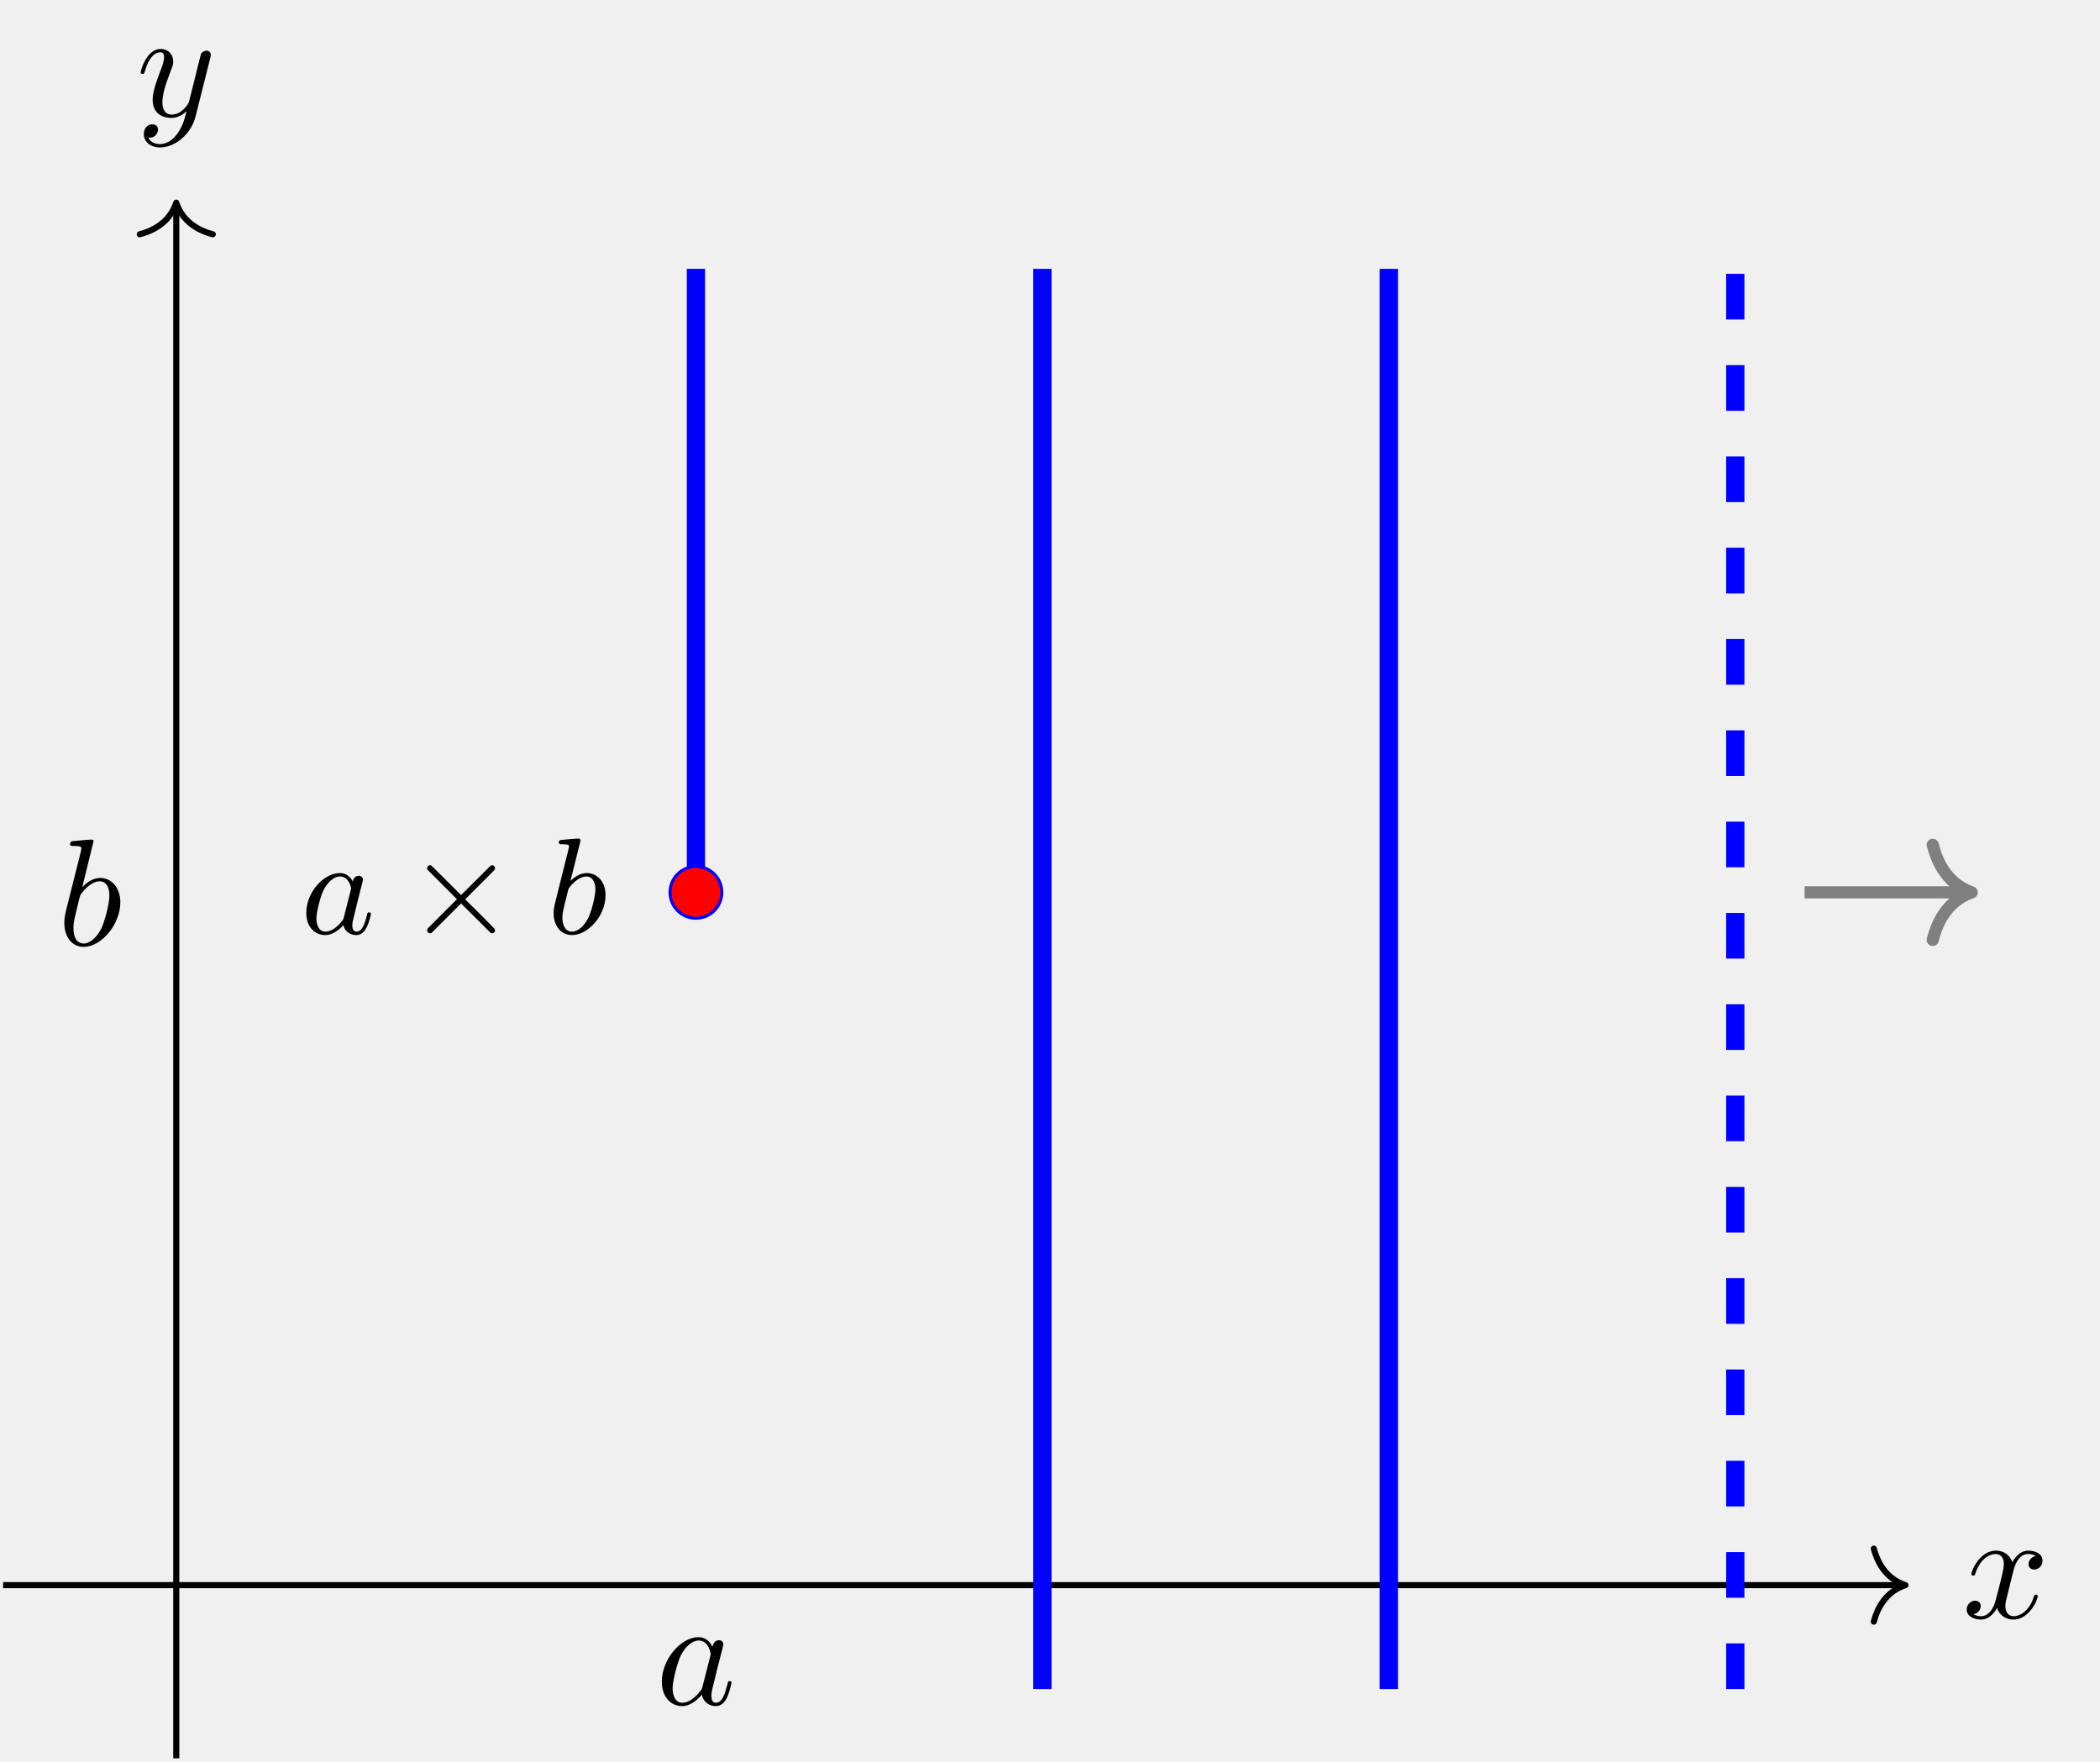
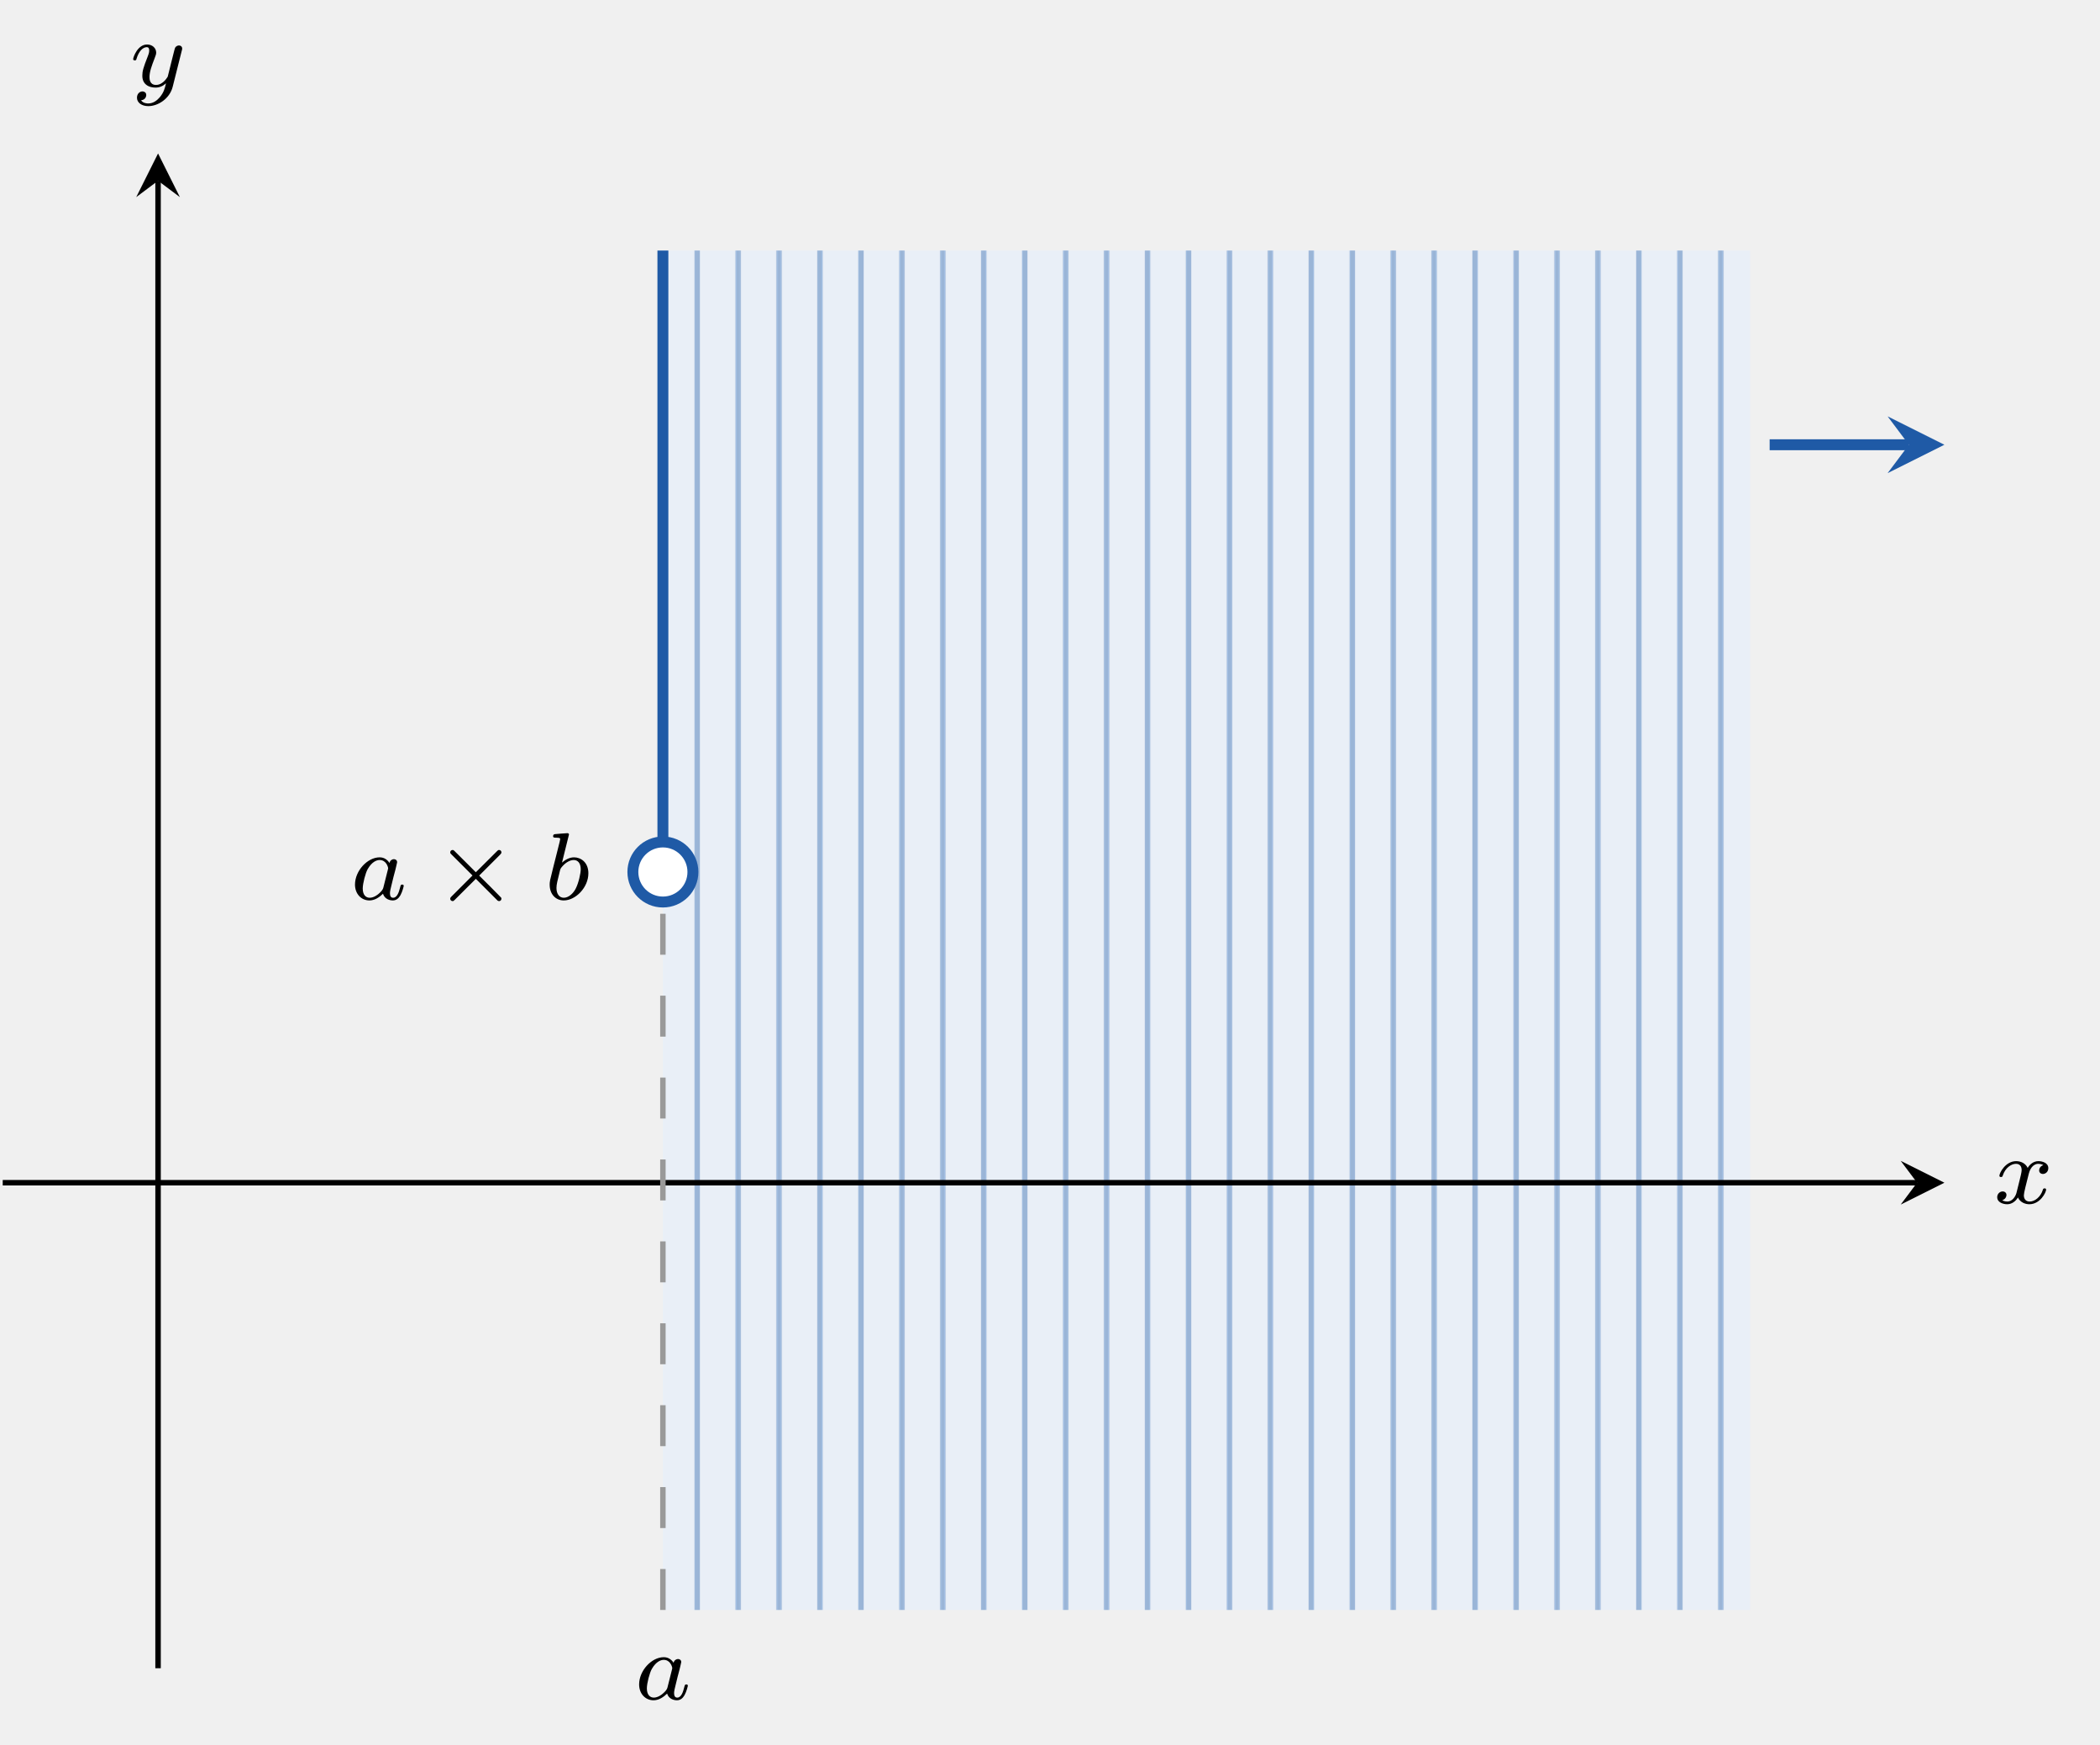
- <svg xmlns="http://www.w3.org/2000/svg" version="1.1" width="137.458pt" height="115.314pt" viewBox="-69.011 -69.011 137.458 115.314">
-   <defs />
+ <svg xmlns="http://www.w3.org/2000/svg" xmlns:xlink="http://www.w3.org/1999/xlink" version="1.1" width="153.29pt" height="127.341pt" viewBox="-69.011 -69.011 153.29 127.341">
+   <defs>
+     <pattern height="100.0" id="pgfpat2" patternTransform="matrix(1.0 0.0 0.0 1.0 0.0 0.0)" patternUnits="userSpaceOnUse" width="3.0" />
+     <symbol id="pgfsym2">
+       <g stroke-width="0.4">
+         <path d="M.5 0V100" fill="none" />
+       </g>
+     </symbol>
+   </defs>
  <g id="page1">
-     <g stroke-miterlimit="10" transform="translate(-57.47335,34.76467)scale(0.996264,-0.996264)">
+     <g stroke-miterlimit="10" transform="translate(-57.47356,17.3056)scale(0.996264,-0.996264)">
      <g fill="#000" stroke="#000">
        <g stroke-width="0.4">
-           <path d="M-11.381 0H113.411" fill="none" />
-           <g transform="translate(113.6114,0.0)">
-             <g stroke-dasharray="none" stroke-dashoffset="0.0">
-               <g stroke-linecap="round">
-                 <g stroke-linejoin="round">
-                   <path d="M-2.08 2.4C-1.7 .96-.853 .28 0 0C-.853-.28-1.7-.96-2.08-2.4" fill="none" />
+           <g fill="#e9eff7" stroke="#e9eff7">
+             <path d="M36.989-31.298V68.286H116.656V-31.298ZM116.656 68.286" stroke="none" />
+           </g>
+           <pattern id="pgfupat1" xlink:href="#pgfpat2">
+             <g fill="#9ab5d7" stroke="#9ab5d7">
+               <use xlink:href="#pgfsym2" />
+             </g>
+           </pattern>
+           <g fill="url(#pgfupat1)">
+             <path d="M36.989-31.298V68.286H116.656V-31.298ZM116.656 68.286" stroke="none" />
+           </g>
+           <g stroke-width="0.4">
+             <path d="M-11.381 0H128.883" fill="none" />
+             <g transform="translate(128.8828,0.0)">
+               <path d="M2 0L-1.2 1.6L0 0L-1.2-1.6" stroke="none" />
+             </g>
+             <g transform="translate(134.4158,-1.50694)">
+               <g stroke="none" transform="scale(-1.00375,1.00375)translate(-57.47356,17.3056)scale(-1,-1)">
+                 <g fill="#000">
+                   <g stroke="none">
+                     <path d="M-55.737 16.566C-55.807 16.803-56.037 17.18-56.393 17.18C-56.414 17.18-56.623 17.18-56.769 17.082C-56.483 16.992-56.462 16.741-56.462 16.699C-56.462 16.545-56.581 16.441-56.741 16.441C-56.937 16.441-57.139 16.608-57.139 16.866C-57.139 17.215-56.748 17.375-56.407 17.375C-56.086 17.375-55.8 17.173-55.625 16.88C-55.458 17.25-55.075 17.375-54.796 17.375C-53.994 17.375-53.568 16.504-53.568 16.308C-53.568 16.218-53.659 16.218-53.68 16.218C-53.777 16.218-53.784 16.253-53.812 16.336C-53.959 16.817-54.377 17.18-54.768 17.18C-55.047 17.18-55.193 16.992-55.193 16.727C-55.193 16.545-55.026 15.911-54.83 15.137C-54.691 14.6-54.377 14.425-54.147 14.425C-54.133 14.425-53.917 14.425-53.77 14.523C-53.994 14.586-54.077 14.781-54.077 14.907C-54.077 15.06-53.959 15.165-53.798 15.165S-53.408 15.032-53.408 14.739C-53.408 14.349-53.854 14.23-54.133 14.23C-54.482 14.23-54.761 14.46-54.914 14.725C-55.04 14.439-55.36 14.23-55.751 14.23C-56.532 14.23-56.978 15.088-56.978 15.297C-56.978 15.388-56.881 15.388-56.86 15.388C-56.769 15.388-56.762 15.36-56.727 15.269C-56.553 14.725-56.114 14.425-55.772 14.425C-55.542 14.425-55.354 14.551-55.354 14.886C-55.354 15.025-55.437 15.374-55.5 15.611L-55.737 16.566Z" />
+                   </g>
                </g>
              </g>
            </g>
          </g>
-           <g transform="translate(117.3444,-2.15277)">
-             <g stroke="none" transform="scale(-1.00375,1.00375)translate(-57.47335,34.76467)scale(-1,-1)">
-               <g fill="#000">
-                 <g stroke="none">
-                   <path d="M-54.146 31.756C-54.086 31.497-53.857 30.58-53.16 30.58C-53.11 30.58-52.871 30.58-52.661 30.71C-52.94 30.76-53.14 31.009-53.14 31.248C-53.14 31.407-53.03 31.597-52.761 31.597C-52.542 31.597-52.223 31.417-52.223 31.019C-52.223 30.501-52.811 30.361-53.15 30.361C-53.727 30.361-54.076 30.889-54.196 31.118C-54.445 30.461-54.983 30.361-55.272 30.361C-56.308 30.361-56.876 31.646-56.876 31.895C-56.876 31.995-56.776 31.995-56.756 31.995C-56.676 31.995-56.646 31.975-56.627 31.885C-56.288 30.829-55.63 30.58-55.292 30.58C-55.102 30.58-54.754 30.67-54.754 31.248C-54.754 31.557-54.923 32.224-55.292 33.619C-55.451 34.237-55.8 34.655-56.238 34.655C-56.298 34.655-56.527 34.655-56.736 34.526C-56.487 34.476-56.268 34.267-56.268 33.988C-56.268 33.719-56.487 33.639-56.636 33.639C-56.935 33.639-57.184 33.898-57.184 34.217C-57.184 34.675-56.686 34.874-56.248 34.874C-55.59 34.874-55.232 34.177-55.202 34.117C-55.082 34.486-54.724 34.874-54.126 34.874C-53.1 34.874-52.532 33.589-52.532 33.34C-52.532 33.24-52.622 33.24-52.651 33.24C-52.741 33.24-52.761 33.28-52.781 33.35C-53.11 34.416-53.787 34.655-54.106 34.655C-54.495 34.655-54.654 34.336-54.654 33.998C-54.654 33.778-54.594 33.559-54.485 33.121L-54.146 31.756Z" />
+           <g stroke-width="0.4">
+             <path d="M0-35.566V73.4" fill="none" />
+             <g transform="matrix(0.0,1.0,-1.0,0.0,0.0,73.39961)">
+               <path d="M2 0L-1.2 1.6L0 0L-1.2-1.6" stroke="none" />
+             </g>
+             <g transform="translate(-2.15337,80.29364)">
+               <g stroke="none" transform="scale(-1.00375,1.00375)translate(-57.47356,17.3056)scale(-1,-1)">
+                 <g fill="#000">
+                   <g stroke="none">
+                     <path d="M-53.596 14.676C-53.568 14.579-53.568 14.565-53.568 14.523C-53.568 14.384-53.68 14.3-53.798 14.3C-53.875 14.3-54.008 14.335-54.084 14.467C-54.105 14.509-54.161 14.732-54.196 14.872L-54.342 15.451C-54.384 15.618-54.6 16.497-54.621 16.573C-54.628 16.573-54.935 17.18-55.479 17.18C-55.953 17.18-55.953 16.727-55.953 16.601C-55.953 16.225-55.793 15.785-55.584 15.248C-55.5 15.025-55.465 14.941-55.465 14.823C-55.465 14.488-55.751 14.23-56.128 14.23C-56.832 14.23-57.146 15.179-57.146 15.297C-57.146 15.388-57.048 15.388-57.027 15.388C-56.93 15.388-56.923 15.353-56.902 15.276C-56.727 14.697-56.427 14.425-56.149 14.425C-56.03 14.425-55.974 14.502-55.974 14.669C-55.974 14.83-56.037 14.983-56.072 15.074C-56.407 15.925-56.476 16.183-56.476 16.49C-56.476 16.608-56.476 16.936-56.204 17.159C-55.988 17.34-55.695 17.375-55.507 17.375C-55.228 17.375-54.977 17.271-54.747 17.062C-54.837 17.445-54.914 17.738-55.207 18.087C-55.395 18.303-55.674 18.533-56.044 18.533C-56.093 18.533-56.421 18.533-56.567 18.303C-56.19 18.261-56.19 17.926-56.19 17.919C-56.19 17.696-56.393 17.654-56.462 17.654C-56.637 17.654-56.867 17.794-56.867 18.115C-56.867 18.47-56.532 18.728-56.037 18.728C-55.333 18.728-54.475 18.184-54.259 17.313L-53.596 14.676Z" />
+                   </g>
                </g>
              </g>
            </g>
          </g>
-           <path d="M0-11.381V90.649" fill="none" />
-           <g transform="matrix(0.0,1.0,-1.0,0.0,0.0,90.84912)">
-             <g stroke-dasharray="none" stroke-dashoffset="0.0">
-               <g stroke-linecap="round">
-                 <g stroke-linejoin="round">
-                   <path d="M-2.08 2.4C-1.7 .96-.853 .28 0 0C-.853-.28-1.7-.96-2.08-2.4" fill="none" />
+           <g fill="#999" stroke="#999">
+             <g stroke-dasharray="3.0,3.0" stroke-dashoffset="0.0">
+               <path d="M36.989-31.298V22.762" fill="none" />
+             </g>
+           </g>
+           <g fill="#1f5aa6" stroke="#1f5aa6">
+             <g stroke-width="0.8">
+               <path d="M36.989 22.762V68.286" fill="none" />
+             </g>
+           </g>
+           <g fill="#1f5aa6" stroke="#1f5aa6">
+             <g stroke-width="0.8">
+               <g fill="#fff">
+                 <path d="M39.189 22.762C39.189 23.977 38.204 24.962 36.989 24.962C35.774 24.962 34.789 23.977 34.789 22.762S35.774 20.562 36.989 20.562C38.204 20.562 39.189 21.547 39.189 22.762ZM36.989 22.762" />
+               </g>
+             </g>
+           </g>
+           <g transform="translate(14.0023,20.7484)">
+             <g stroke="none" transform="scale(-1.00375,1.00375)translate(-57.47356,17.3056)scale(-1,-1)">
+               <g fill="#000">
+                 <g stroke="none">
+                   <path d="M-54.531 14.642C-54.677 14.411-54.914 14.23-55.249 14.23C-56.142 14.23-57.048 15.213-57.048 16.218C-57.048 16.894-56.595 17.375-55.995 17.375C-55.619 17.375-55.284 17.159-55.005 16.887C-54.872 17.306-54.468 17.375-54.287 17.375C-54.035 17.375-53.861 17.222-53.736 17.006C-53.582 16.734-53.491 16.336-53.491 16.308C-53.491 16.218-53.582 16.218-53.603 16.218C-53.701 16.218-53.708 16.246-53.757 16.434C-53.84 16.769-53.973 17.18-54.266 17.18C-54.447 17.18-54.496 17.027-54.496 16.838C-54.496 16.72-54.44 16.469-54.391 16.287C-54.342 16.099-54.273 15.813-54.238 15.66L-54.098 15.13C-54.056 14.948-53.973 14.621-53.973 14.586C-53.973 14.432-54.098 14.363-54.21 14.363C-54.328 14.363-54.489 14.446-54.531 14.642ZM-54.977 16.434C-55.026 16.629-55.179 16.769-55.333 16.901C-55.395 16.957-55.674 17.18-55.974 17.18C-56.232 17.18-56.483 16.999-56.483 16.504C-56.483 16.134-56.281 15.367-56.121 15.088C-55.8 14.53-55.444 14.425-55.249 14.425C-54.761 14.425-54.628 14.955-54.628 15.032C-54.628 15.06-54.642 15.109-54.649 15.13L-54.977 16.434Z" />
+                   <path d="M-46.456 14.035C-46.38 13.958-46.359 13.916-46.359 13.867C-46.359 13.756-46.449 13.693-46.526 13.693C-46.596 13.693-46.617 13.714-46.7 13.798L-48.228 15.318L-49.762 13.791C-49.832 13.721-49.859 13.693-49.922 13.693C-50.02 13.693-50.097 13.77-50.097 13.867C-50.097 13.93-50.076 13.951-49.992 14.035L-48.472 15.555L-49.992 17.075C-50.09 17.173-50.097 17.208-50.097 17.25C-50.097 17.347-50.02 17.424-49.922 17.424C-49.859 17.424-49.839 17.403-49.762 17.327L-48.228 15.799L-46.638 17.389C-46.603 17.41-46.568 17.424-46.526 17.424C-46.449 17.424-46.359 17.361-46.359 17.25C-46.359 17.194-46.373 17.18-46.393 17.159C-46.407 17.131-47.76 15.778-47.984 15.562L-46.456 14.035Z" />
+                   <path d="M-41.456 12.675C-41.449 12.661-41.428 12.57-41.428 12.563C-41.428 12.529-41.456 12.466-41.54 12.466C-41.679 12.466-42.258 12.522-42.432 12.535C-42.488 12.542-42.586 12.549-42.586 12.696C-42.586 12.794-42.488 12.794-42.404 12.794C-42.07 12.794-42.07 12.842-42.07 12.898C-42.07 12.947-42.139 13.226-42.181 13.386L-42.342 14.028C-42.404 14.265-42.788 15.792-42.802 15.883C-42.837 16.05-42.837 16.141-42.837 16.225C-42.837 16.929-42.39 17.375-41.812 17.375C-40.94 17.375-40.012 16.427-40.012 15.395C-40.012 14.579-40.577 14.23-41.058 14.23C-41.421 14.23-41.728 14.432-41.937 14.614L-41.456 12.675ZM-41.805 17.18C-42.146 17.18-42.342 16.88-42.342 16.469C-42.342 16.211-42.279 15.974-42.084 15.186C-42.042 15.053-42.042 15.039-41.909 14.886C-41.644 14.579-41.33 14.425-41.079 14.425C-40.807 14.425-40.57 14.628-40.57 15.102C-40.57 15.388-40.724 16.099-40.933 16.504C-41.1 16.845-41.449 17.18-41.805 17.18Z" />
                </g>
              </g>
            </g>
          </g>
-           <g transform="translate(-2.6308,96.52652)">
-             <g stroke="none" transform="scale(-1.00375,1.00375)translate(-57.47335,34.76467)scale(-1,-1)">
+           <g transform="translate(34.81982,-37.84505)">
+             <g stroke="none" transform="scale(-1.00375,1.00375)translate(-57.47356,17.3056)scale(-1,-1)">
              <g fill="#000">
                <g stroke="none">
-                   <path d="M-52.632 30.969C-52.592 30.829-52.592 30.809-52.592 30.74C-52.592 30.56-52.731 30.471-52.881 30.471C-52.98 30.471-53.14 30.531-53.229 30.68C-53.249 30.73-53.329 31.039-53.369 31.218C-53.438 31.477-53.508 31.746-53.568 32.015L-54.016 33.808C-54.056 33.958-54.485 34.655-55.142 34.655C-55.65 34.655-55.76 34.217-55.76 33.848C-55.76 33.39-55.59 32.772-55.252 31.895C-55.092 31.487-55.052 31.377-55.052 31.178C-55.052 30.73-55.371 30.361-55.869 30.361C-56.816 30.361-57.184 31.806-57.184 31.895C-57.184 31.995-57.085 31.995-57.065 31.995C-56.965 31.995-56.955 31.975-56.905 31.816C-56.636 30.879-56.238 30.58-55.899 30.58C-55.82 30.58-55.65 30.58-55.65 30.899C-55.65 31.148-55.75 31.407-55.82 31.597C-56.218 32.653-56.397 33.22-56.397 33.689C-56.397 34.575-55.77 34.874-55.182 34.874C-54.793 34.874-54.455 34.705-54.176 34.426C-54.305 34.944-54.425 35.432-54.823 35.96C-55.082 36.299-55.461 36.588-55.919 36.588C-56.059 36.588-56.507 36.558-56.676 36.169C-56.517 36.169-56.387 36.169-56.248 36.05C-56.148 35.96-56.049 35.831-56.049 35.641C-56.049 35.333-56.318 35.293-56.417 35.293C-56.646 35.293-56.975 35.452-56.975 35.94C-56.975 36.438-56.537 36.807-55.919 36.807C-54.893 36.807-53.867 35.9-53.588 34.775L-52.632 30.969Z" />
+                   <path d="M-54.531 14.642C-54.677 14.411-54.914 14.23-55.249 14.23C-56.142 14.23-57.048 15.213-57.048 16.218C-57.048 16.894-56.595 17.375-55.995 17.375C-55.619 17.375-55.284 17.159-55.005 16.887C-54.872 17.306-54.468 17.375-54.287 17.375C-54.035 17.375-53.861 17.222-53.736 17.006C-53.582 16.734-53.491 16.336-53.491 16.308C-53.491 16.218-53.582 16.218-53.603 16.218C-53.701 16.218-53.708 16.246-53.757 16.434C-53.84 16.769-53.973 17.18-54.266 17.18C-54.447 17.18-54.496 17.027-54.496 16.838C-54.496 16.72-54.44 16.469-54.391 16.287C-54.342 16.099-54.273 15.813-54.238 15.66L-54.098 15.13C-54.056 14.948-53.973 14.621-53.973 14.586C-53.973 14.432-54.098 14.363-54.21 14.363C-54.328 14.363-54.489 14.446-54.531 14.642ZM-54.977 16.434C-55.026 16.629-55.179 16.769-55.333 16.901C-55.395 16.957-55.674 17.18-55.974 17.18C-56.232 17.18-56.483 16.999-56.483 16.504C-56.483 16.134-56.281 15.367-56.121 15.088C-55.8 14.53-55.444 14.425-55.249 14.425C-54.761 14.425-54.628 14.955-54.628 15.032C-54.628 15.06-54.642 15.109-54.649 15.13L-54.977 16.434Z" />
                </g>
              </g>
            </g>
          </g>
-           <g stroke-width="1.2">
-             <g fill="#00f" stroke="#00f">
-               <path d="M34.143 45.525V86.497" fill="none" />
-             </g>
-           </g>
-           <g fill="#00f" stroke="#00f">
-             <g fill="#fff">
-               <path d="M35.743 45.525C35.743 46.408 35.027 47.125 34.143 47.125C33.26 47.125 32.543 46.408 32.543 45.525S33.26 43.925 34.143 43.925C35.027 43.925 35.743 44.641 35.743 45.525ZM34.143 45.525" />
-             </g>
-           </g>
-           <g stroke-width="1.2">
-             <g fill="#00f" stroke="#00f">
-               <path d="M56.906-6.829V86.497" fill="none" />
-             </g>
-           </g>
-           <g stroke-width="1.2">
-             <g fill="#00f" stroke="#00f">
-               <path d="M79.668-6.829V86.497" fill="none" />
-             </g>
-           </g>
-           <g stroke-width="1.2">
-             <g fill="#00f" stroke="#00f">
-               <g stroke-dasharray="3.0,3.0" stroke-dashoffset="0.0">
-                 <path d="M102.43-6.829V86.497" fill="none" />
-               </g>
-             </g>
-           </g>
-           <g transform="translate(31.50046,-7.83852)">
-             <g stroke="none" transform="scale(-1.00375,1.00375)translate(-57.47335,34.76467)scale(-1,-1)">
-               <g fill="#000">
-                 <g stroke="none">
-                   <path d="M-53.757 30.999C-53.937 30.63-54.226 30.361-54.674 30.361C-55.839 30.361-57.075 31.826-57.075 33.28C-57.075 34.217-56.527 34.874-55.75 34.874C-55.551 34.874-55.052 34.834-54.455 34.127C-54.375 34.545-54.026 34.874-53.548 34.874C-53.199 34.874-52.97 34.645-52.811 34.326C-52.641 33.968-52.512 33.36-52.512 33.34C-52.512 33.24-52.602 33.24-52.632 33.24C-52.731 33.24-52.741 33.28-52.771 33.42C-52.94 34.067-53.12 34.655-53.528 34.655C-53.797 34.655-53.827 34.396-53.827 34.197C-53.827 33.978-53.807 33.898-53.698 33.46C-53.588 33.041-53.568 32.942-53.478 32.563L-53.12 31.168C-53.05 30.889-53.05 30.869-53.05 30.829C-53.05 30.66-53.169 30.56-53.339 30.56C-53.578 30.56-53.727 30.78-53.757 30.999ZM-54.405 33.579C-54.455 33.758-54.455 33.778-54.604 33.948C-55.042 34.496-55.451 34.655-55.73 34.655C-56.228 34.655-56.367 34.107-56.367 33.719C-56.367 33.22-56.049 31.995-55.82 31.537C-55.511 30.949-55.062 30.58-54.664 30.58C-54.016 30.58-53.877 31.397-53.877 31.457S-53.897 31.577-53.907 31.626L-54.405 33.579Z" />
-                 </g>
-               </g>
-             </g>
-           </g>
-           <g transform="translate(-7.82463,42.05234)">
-             <g stroke="none" transform="scale(-1.00375,1.00375)translate(-57.47335,34.76467)scale(-1,-1)">
-               <g fill="#000">
-                 <g stroke="none">
-                   <path d="M-55.092 27.96C-55.092 27.95-55.092 27.851-55.222 27.851C-55.451 27.851-56.178 27.93-56.437 27.95C-56.517 27.96-56.627 27.97-56.627 28.149C-56.627 28.269-56.537 28.269-56.387 28.269C-55.909 28.269-55.889 28.339-55.889 28.438C-55.889 28.508-55.979 28.847-56.029 29.056L-56.846 32.304C-56.965 32.802-57.005 32.961-57.005 33.31C-57.005 34.257-56.477 34.874-55.74 34.874C-54.564 34.874-53.339 33.39-53.339 31.955C-53.339 31.049-53.867 30.361-54.664 30.361C-55.122 30.361-55.531 30.65-55.83 30.959L-55.092 27.96ZM-56.029 31.726C-55.969 31.507-55.969 31.487-55.879 31.377C-55.391 30.73-54.943 30.58-54.684 30.58C-54.325 30.58-54.056 30.879-54.056 31.517C-54.056 32.105-54.385 33.25-54.564 33.629C-54.893 34.296-55.351 34.655-55.74 34.655C-56.079 34.655-56.407 34.386-56.407 33.649C-56.407 33.46-56.407 33.27-56.248 32.643L-56.029 31.726Z" />
-                 </g>
-               </g>
-             </g>
-           </g>
-           <g fill="#f00" stroke="#f00">
-             <path d="M35.743 45.525C35.743 46.408 35.027 47.125 34.143 47.125C33.26 47.125 32.543 46.408 32.543 45.525S33.26 43.925 34.143 43.925C35.027 43.925 35.743 44.641 35.743 45.525ZM34.143 45.525" stroke="none" />
-           </g>
-           <g transform="translate(8.16443,42.81621)">
-             <g stroke="none" transform="scale(-1.00375,1.00375)translate(-57.47335,34.76467)scale(-1,-1)">
-               <g fill="#000">
-                 <g stroke="none">
-                   <path d="M-54.048 31.357C-54.219 31.035-54.497 30.802-54.9 30.802C-55.94 30.802-57.097 32.039-57.097 33.411C-57.097 34.397-56.469 34.863-55.868 34.863C-55.286 34.863-54.81 34.379-54.667 34.209C-54.568 34.702-54.12 34.863-53.833 34.863C-53.573 34.863-53.349 34.747-53.152 34.37C-52.99 34.074-52.865 33.518-52.865 33.482C-52.865 33.438-52.892 33.375-52.981 33.375C-53.089 33.375-53.098 33.42-53.134 33.59C-53.331 34.37-53.528 34.639-53.806 34.639C-54.03 34.639-54.084 34.424-54.084 34.227C-54.084 34.056-54.039 33.877-53.959 33.563L-53.734 32.64C-53.672 32.415-53.51 31.743-53.474 31.609C-53.438 31.483-53.385 31.268-53.385 31.241C-53.385 31.097-53.501 30.981-53.663 30.981C-53.779 30.981-54.003 31.053-54.048 31.357ZM-54.631 33.671C-54.676 33.841-54.676 33.85-54.819 34.02C-55.142 34.406-55.51 34.639-55.841 34.639C-56.281 34.639-56.433 34.182-56.433 33.796C-56.433 33.357-56.173 32.326-55.958 31.895C-55.671 31.357-55.259 31.026-54.9 31.026C-54.299 31.026-54.165 31.743-54.165 31.806C-54.165 31.851-54.183 31.904-54.192 31.94L-54.631 33.671Z" />
-                   <path d="M-44.868 30.694C-44.769 30.595-44.742 30.55-44.742 30.488C-44.742 30.371-44.832 30.29-44.931 30.29C-45.002 30.29-45.011 30.308-45.119 30.407L-46.966 32.245L-48.894 30.326C-48.938 30.29-48.983 30.29-48.992 30.29C-49.1 30.29-49.19 30.38-49.19 30.488C-49.19 30.559-49.154 30.595-49.055 30.694L-47.235 32.514L-49.055 34.334C-49.181 34.46-49.19 34.505-49.19 34.549C-49.19 34.657-49.1 34.747-48.992 34.747C-48.983 34.747-48.938 34.747-48.894 34.72L-46.966 32.792L-45.092 34.657C-45.038 34.711-45.011 34.747-44.931 34.747C-44.832 34.747-44.742 34.666-44.742 34.549C-44.742 34.514-44.76 34.46-44.787 34.442C-44.805 34.406-46.392 32.819-46.697 32.523L-44.868 30.694Z" />
-                   <path d="M-39.185 28.847C-39.149 28.721-39.149 28.703-39.149 28.668C-39.149 28.587-39.203 28.542-39.284 28.542C-39.409 28.542-40.198 28.614-40.378 28.632C-40.467 28.641-40.566 28.65-40.566 28.802C-40.566 28.919-40.467 28.919-40.324 28.919C-39.902 28.919-39.902 28.981-39.902 29.062C-39.902 29.116-39.902 29.134-39.965 29.376L-40.44 31.268C-40.566 31.77-40.683 32.227-40.781 32.649C-40.844 32.873-40.907 33.142-40.907 33.429C-40.907 34.2-40.476 34.863-39.705 34.863C-38.656 34.863-37.508 33.599-37.508 32.254C-37.508 31.34-38.073 30.802-38.746 30.802C-39.203 30.802-39.598 31.115-39.804 31.313L-39.185 28.847ZM-39.929 31.824C-39.678 31.465-39.221 31.026-38.764 31.026C-38.342 31.026-38.172 31.447-38.172 31.869C-38.172 32.272-38.423 33.384-38.701 33.859C-39.033 34.433-39.427 34.639-39.705 34.639C-40.154 34.639-40.333 34.191-40.333 33.734C-40.333 33.42-40.27 33.178-40.064 32.362L-39.929 31.824Z" />
-                 </g>
-               </g>
-             </g>
-           </g>
-           <g stroke-width="0.8">
-             <g fill="#808080" stroke="#808080">
-               <path d="M106.983 45.525H117.564" fill="none" />
-               <g transform="translate(117.9638,45.52455)">
-                 <g stroke-dasharray="none" stroke-dashoffset="0.0">
-                   <g stroke-linecap="round">
-                     <g stroke-linejoin="round">
-                       <path d="M-2.56 3.123C-2.092 1.249-1.05 .364 0 0C-1.05-.364-2.092-1.249-2.56-3.123" fill="none" />
-                     </g>
-                   </g>
-                 </g>
+           <g fill="#1f5aa6" stroke="#1f5aa6">
+             <g stroke-width="0.8">
+               <path d="M118.079 54.06H128.283" fill="none" />
+               <g transform="translate(128.2828,54.06003)">
+                 <path d="M2.6 0L-1.56 2.08L0 0L-1.56-2.08" stroke="none" />
              </g>
            </g>
          </g>
        </g>
      </g>
    </g>
  </g>
</svg>
